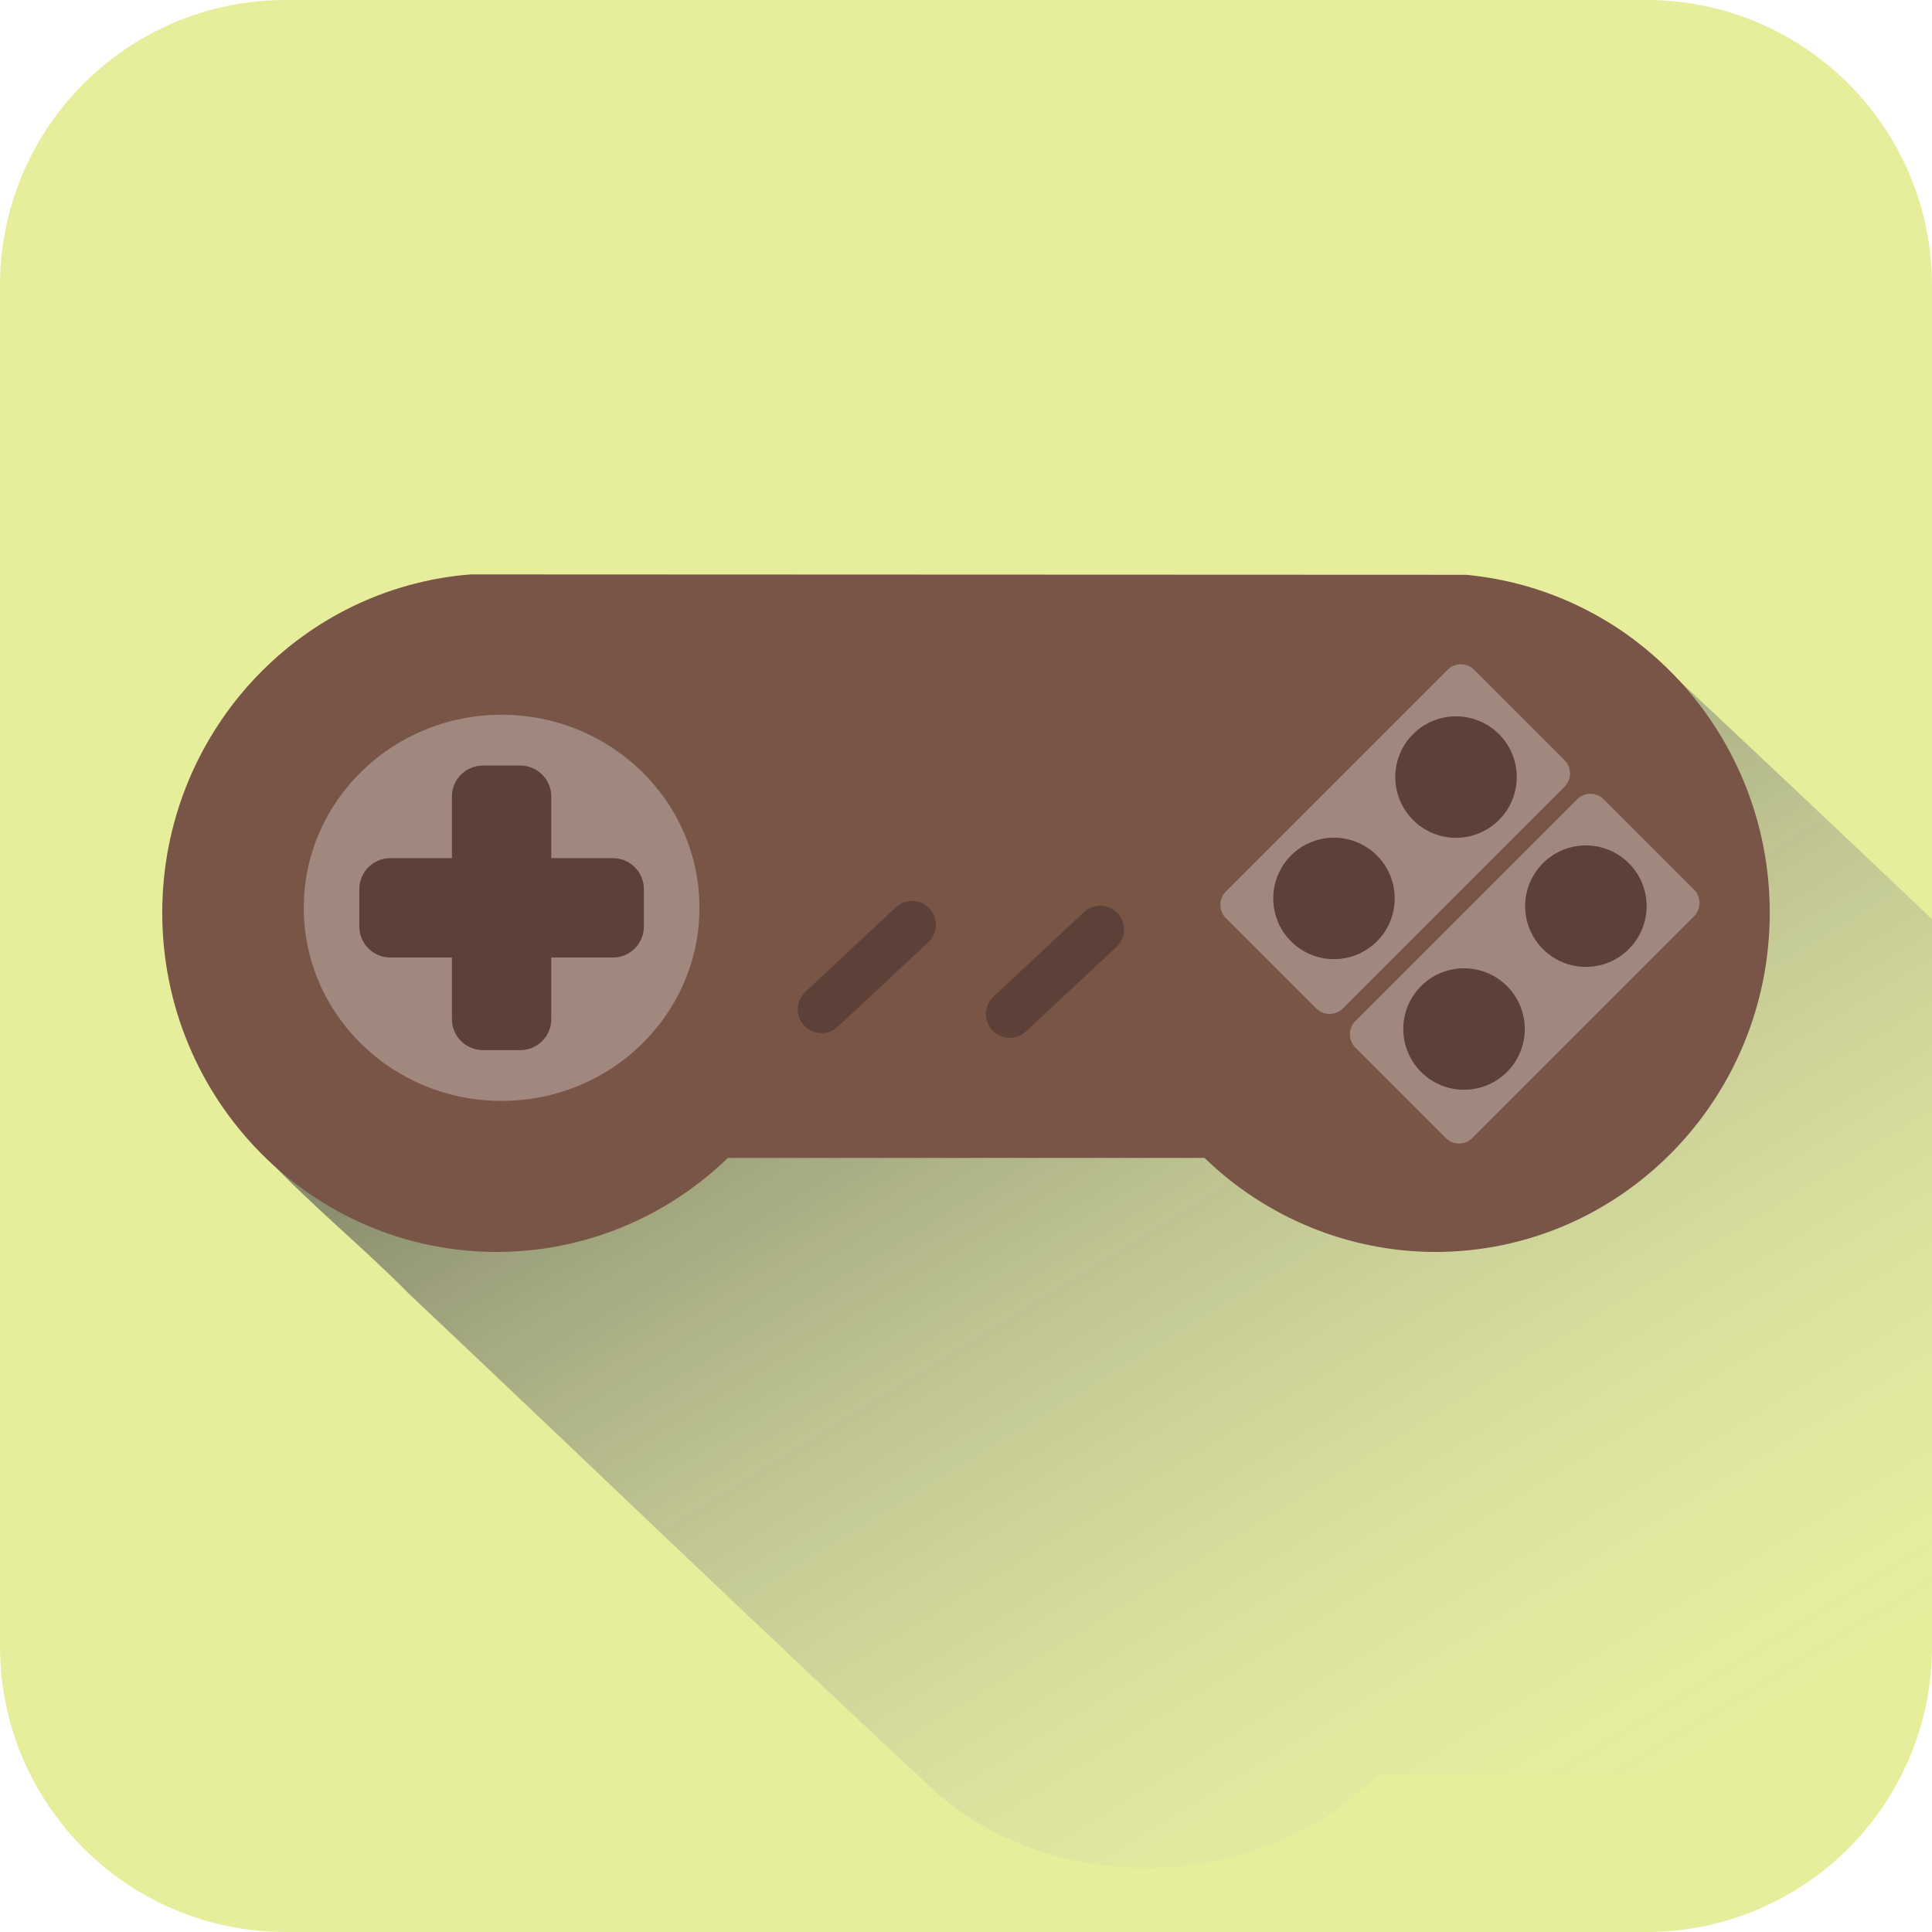
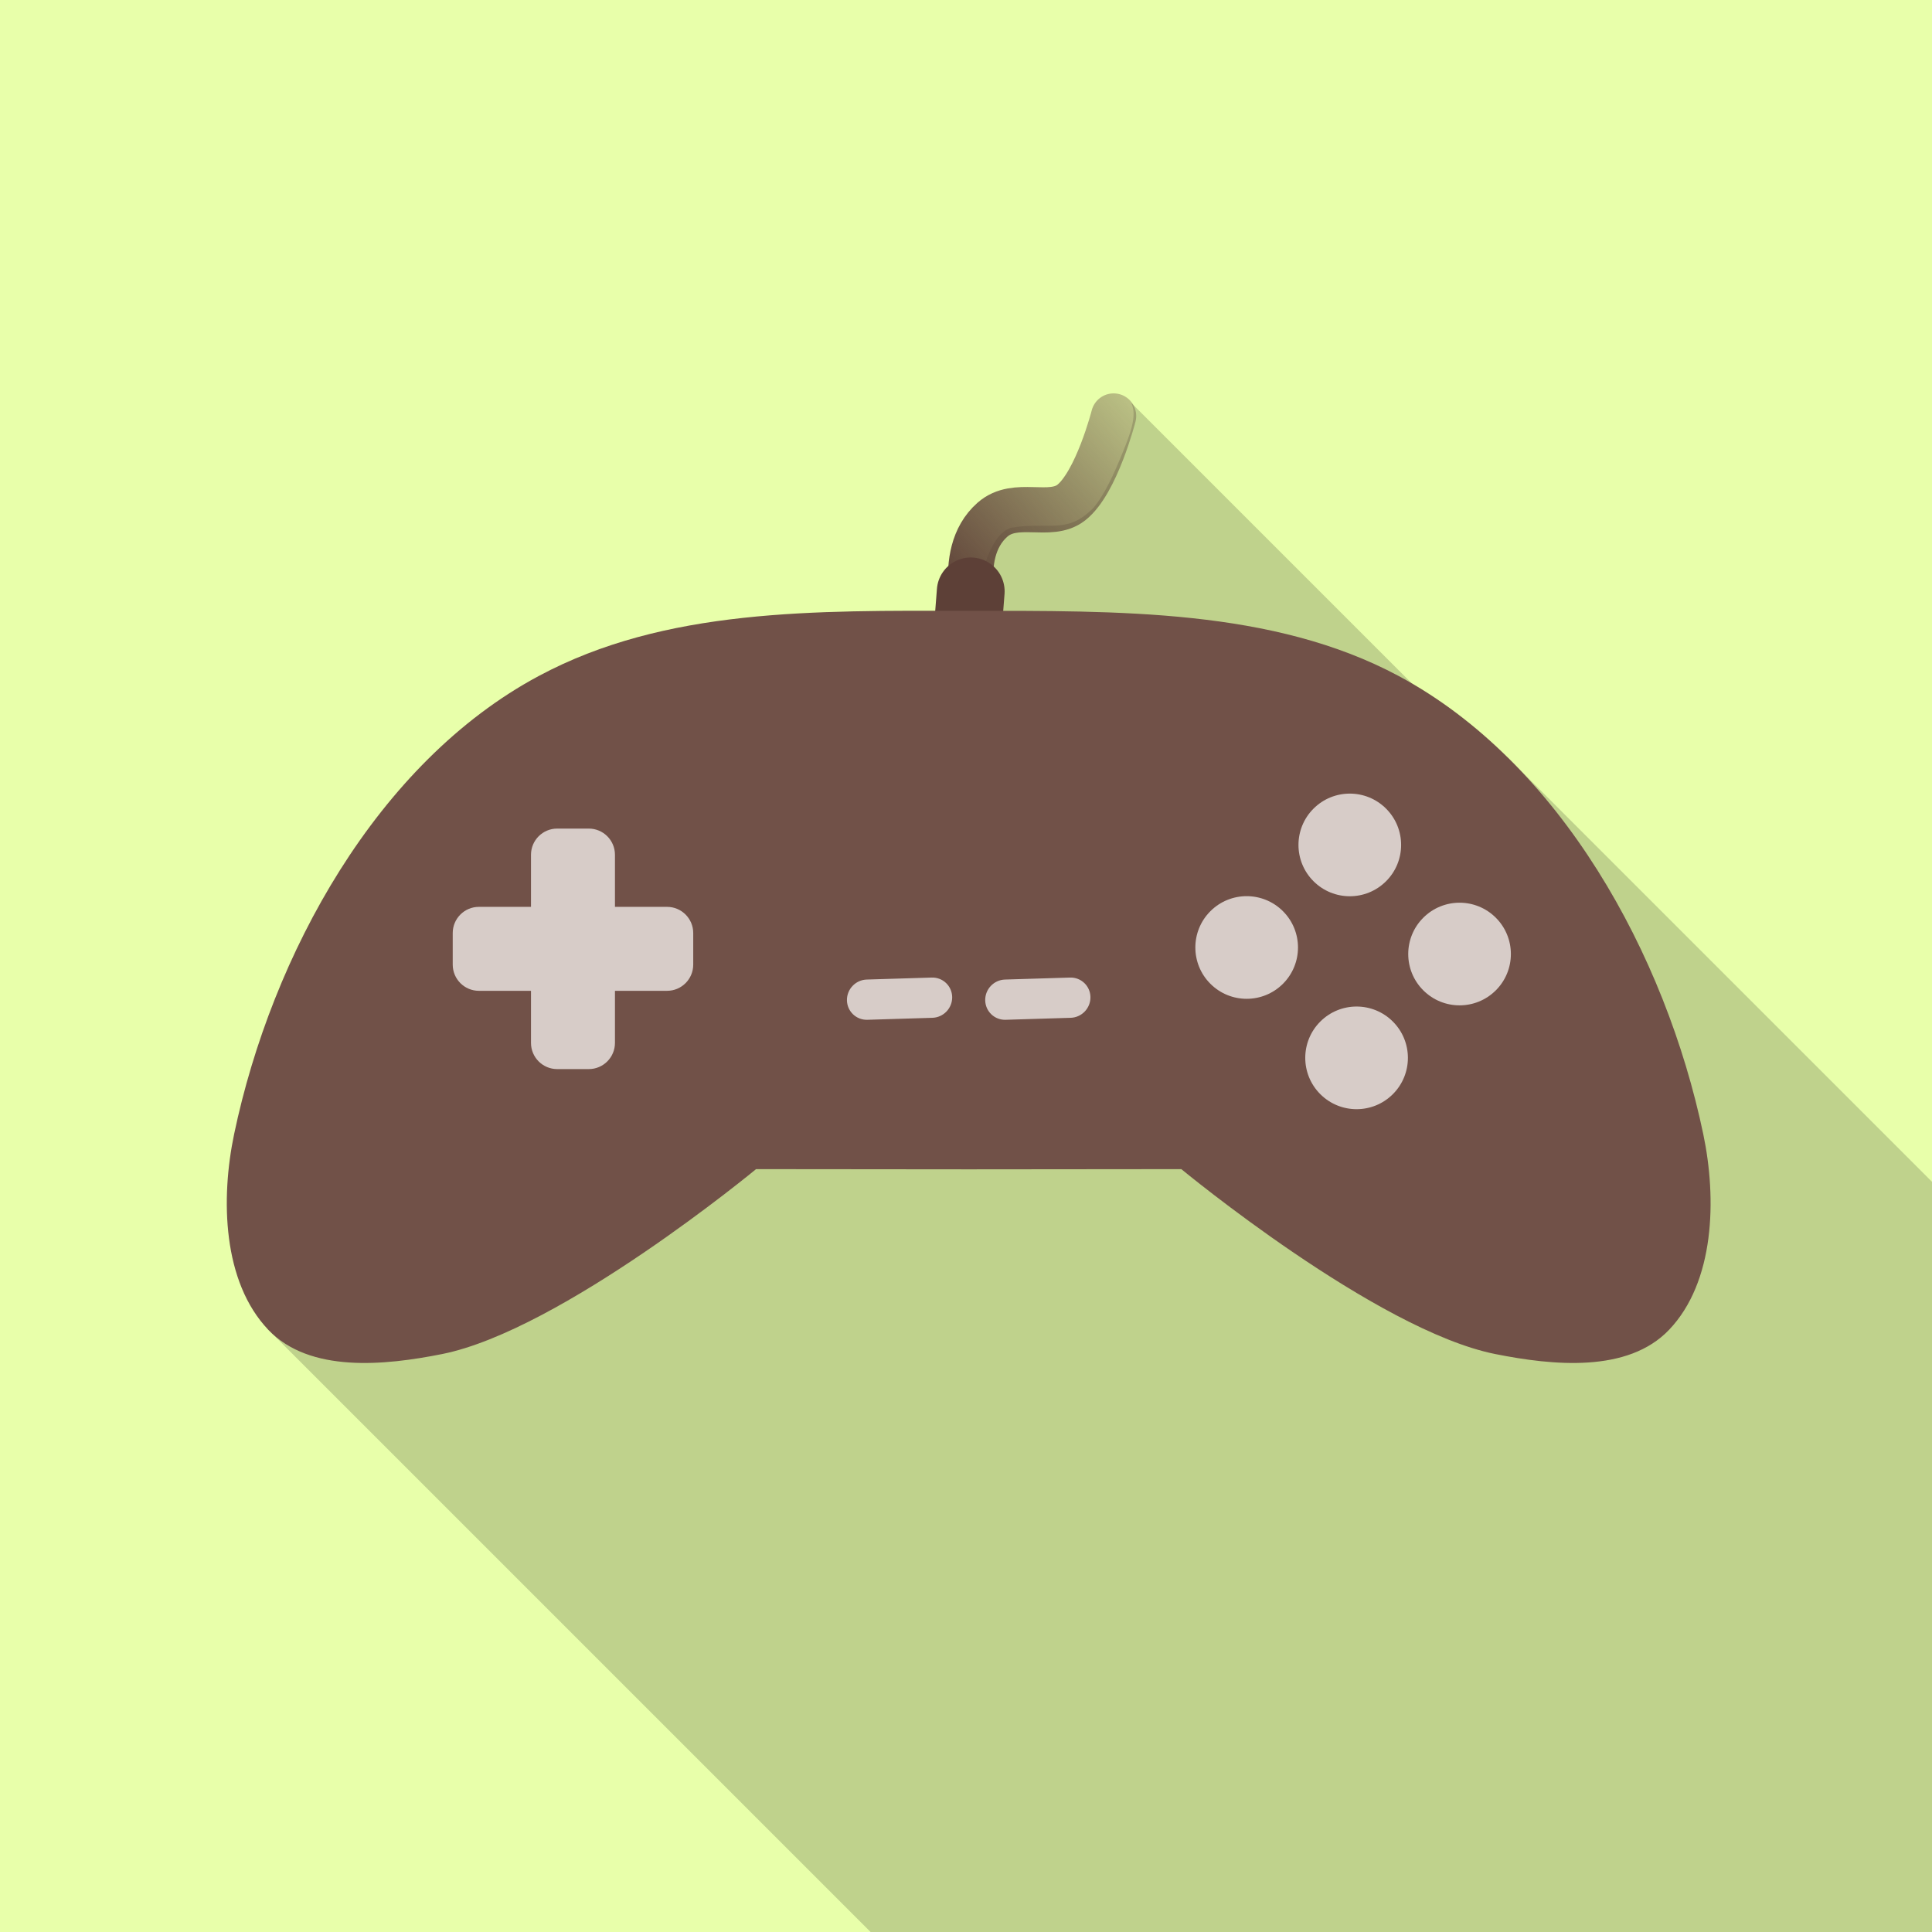
- <svg xmlns="http://www.w3.org/2000/svg" xmlns:xlink="http://www.w3.org/1999/xlink" viewBox="0 0 512 512" height="512" width="512" version="1.1" id="svg5003">
+ <svg xmlns="http://www.w3.org/2000/svg" xmlns:ns1="http://www.openswatchbook.org/uri/2009/osb" xmlns:xlink="http://www.w3.org/1999/xlink" viewBox="0 0 480 480" height="512" width="512" version="1.1" id="svg5003">
  <defs id="defs5007">
-     <linearGradient id="linearGradient10808">
-       <stop style="stop-color:#0a0a0a;stop-opacity:1" offset="0" id="stop10810" />
-       <stop style="stop-color:#c8c8c8;stop-opacity:0" offset="1" id="stop10812" />
+     <linearGradient id="linearGradient6203">
+       <stop style="stop-color:#5d4037;stop-opacity:1;" offset="0" id="stop6199" />
+       <stop style="stop-color:#5d4037;stop-opacity:0;" offset="1" id="stop6201" />
    </linearGradient>
-     <linearGradient xlink:href="#linearGradient10808" id="linearGradient10814" x1="82.817" y1="102.237" x2="351.94" y2="541.37" gradientUnits="userSpaceOnUse" gradientTransform="translate(0,-14)" />
+     <linearGradient id="linearGradient6169" ns1:paint="solid">
+       <stop style="stop-color:#554400;stop-opacity:1;" offset="0" id="stop6167" />
+     </linearGradient>
+     <linearGradient xlink:href="#linearGradient6203" id="linearGradient6205" x1="251.659" y1="123.701" x2="341.886" y2="38.74" gradientUnits="userSpaceOnUse" gradientTransform="translate(-4.760742,2.563477)" />
  </defs>
-   <g id="layer2" style="display:inline">
-     <rect ry="75.671" y="0" x="0" height="512" width="512" id="rect8409" style="opacity:1;fill:#e6ee9c;fill-opacity:1;stroke:none;stroke-width:2;stroke-linejoin:miter;stroke-miterlimit:4;stroke-dasharray:none;stroke-opacity:0.996" />
-     <path style="opacity:1;fill:url(#linearGradient10814);fill-opacity:1;stroke:none;stroke-width:2.633;stroke-linejoin:miter;stroke-miterlimit:4;stroke-dasharray:none;stroke-opacity:0.996" d="m 125.588,153.037 c -52.313,2.66 -92.183,58.039 -79.756,108.581 6.449,36.188 38.567,56.783 62.505,81.22 46.953,44.265 93.383,89.112 140.672,133.004 32.97,27.718 85.984,25.074 116.182,-5.578 42.104,0 84.207,0 126.311,0 34.783,35.931 99.304,32.003 129.548,-7.8 31.978,-37.361 24.613,-98.697 -13.976,-128.647 C 550.072,280.019 493.588,225.651 436.261,172.216 415.292,153.877 386.622,151.436 360.049,153.141 c -78.154,-0.017 -156.308,-0.101 -234.462,-0.104 z" id="path8478" />
-     <path style="opacity:1;fill:#795548;fill-opacity:1;stroke:none;stroke-width:2.633;stroke-linejoin:miter;stroke-miterlimit:4;stroke-dasharray:none;stroke-opacity:0.996" d="m 124.727,152.22 c -46.126,3.674 -81.714,42.7 -81.73,89.627 5.46e-4,49.669 39.7,89.933 88.672,89.934 22.811,-0.012 44.74,-8.94 61.229,-24.928 l 126.311,0 c 16.463,15.963 38.35,24.889 61.125,24.928 48.972,-2.7e-4 88.671,-40.265 88.672,-89.934 -0.015,-46.434 -34.881,-85.223 -80.467,-89.52 -88.793,0 -184.384,-0.107 -263.811,-0.107 z" id="path5017" />
-     <ellipse style="opacity:1;fill:#a1887f;fill-opacity:1;stroke:none;stroke-width:1.909;stroke-linejoin:miter;stroke-miterlimit:4;stroke-dasharray:none;stroke-opacity:0.996" id="path5028" cx="132.931" cy="240.584" rx="52.429" ry="51.167" />
-     <g id="g5578" transform="translate(-3.405629,-120.799)" style="fill:#5d4037;stroke:none">
-       <rect ry="8.213" y="323.673" x="123.171" height="75.42" width="26.33" id="rect5574" style="opacity:1;fill:#5d4037;fill-opacity:1;stroke:none;stroke-width:2;stroke-linejoin:miter;stroke-miterlimit:4;stroke-dasharray:none;stroke-opacity:0.996" />
-       <rect transform="matrix(0,1,-1,0,0,0)" style="opacity:1;fill:#5d4037;fill-opacity:1;stroke:none;stroke-width:2;stroke-linejoin:miter;stroke-miterlimit:4;stroke-dasharray:none;stroke-opacity:0.996" id="rect5576" width="26.33" height="75.42" x="348.218" y="-174.046" ry="8.213" />
+   <g id="layer2" style="display:inline" transform="translate(0,-32.00003)">
+     <rect style="opacity:1;fill:#e8ffaa;fill-opacity:1;stroke:#53514d;stroke-width:0.939;stroke-linecap:round;stroke-linejoin:round;stroke-miterlimit:4;stroke-dasharray:none;stroke-dashoffset:0;stroke-opacity:1;paint-order:stroke fill markers" id="rect1025" width="480" height="480" x="2.5878904e-07" y="32" />
+     <path style="fill:#000000;fill-opacity:0.176;fill-rule:evenodd;stroke:none;stroke-width:1.045px;stroke-linecap:butt;stroke-linejoin:miter;stroke-opacity:1" d="M 66.394,362.099 401.909,697.614 660.447,506.064 374.669,220.285 Z" id="path1033" />
+     <path style="fill:#000000;fill-opacity:0.176;fill-rule:evenodd;stroke:none;stroke-width:1.045px;stroke-linecap:butt;stroke-linejoin:miter;stroke-opacity:1" d="m 281.045,132.076 77.562,77.562 -118.447,-17.659 c 2.371,-10.443 4.117,-26.539 10.985,-28.847 9.62,-1.667 13.854,1.823 20.534,-4.979 2.76,-3.267 5.116,-8.458 7.197,-13.611 1.656,-4.099 3.817,-9.272 2.168,-12.466 z" id="path1035" />
+     <g id="g1023" transform="matrix(0.792267,0,0,0.792267,37.84873,77.29815)">
+       <path id="path4594" d="m 259.306,139.341 c 0,0 -8.301,-22.592 4.143,-33.542 7.299,-6.423 18.078,-0.167 24.712,-5.368 7.932,-6.218 13.288,-27.161 13.288,-27.161" style="fill:none;fill-opacity:1;stroke:url(#linearGradient6205);stroke-width:14.173;stroke-linecap:round;stroke-linejoin:round;stroke-miterlimit:4;stroke-dasharray:none;stroke-opacity:1" />
+       <path id="path4604" d="m 255.358,144.75 1.283,-16.472" style="fill:#d7ccc8;fill-opacity:1;stroke:#5d4037;stroke-width:21.26;stroke-linecap:round;stroke-linejoin:miter;stroke-miterlimit:4;stroke-dasharray:none;stroke-opacity:1" />
+       <path id="path4539" d="m 121.148,154.82 c -50.67,27.157 -83.685,87.354 -95.495,143.617 -4.269,20.34 -3.62,46.387 10.732,61.419 12.964,13.578 36.481,11.176 54.454,7.592 37.36,-7.451 98.48,-57.995 98.48,-57.995 l 66.727,0.062 h 0.046 l 66.59,-0.062 c 0,0 61.12,50.544 98.48,57.995 17.973,3.584 41.49,5.987 54.454,-7.592 14.352,-15.032 15.001,-41.079 10.732,-61.419 -11.81,-56.263 -44.825,-116.46 -95.495,-143.617 -39.509,-21.175 -88.007,-20.398 -135.491,-20.457 -47.748,-0.059 -94.483,-0.836 -134.212,20.457 z" style="fill:#715148;fill-opacity:1;stroke:none;stroke-width:0.939;stroke-linecap:butt;stroke-linejoin:miter;stroke-miterlimit:4;stroke-dasharray:none;stroke-opacity:1" />
+       <g style="display:inline;fill:#d7ccc8;fill-opacity:1;stroke:none" transform="translate(-4.428345,-121.0123)" id="g5578-1">
+         <rect style="opacity:1;fill:#d7ccc8;fill-opacity:1;stroke:none;stroke-width:2;stroke-linejoin:miter;stroke-miterlimit:4;stroke-dasharray:none;stroke-opacity:0.996" id="rect5574-0" width="26.33" height="75.42" x="123.171" y="323.673" ry="8.213" />
+         <rect ry="8.213" y="-174.046" x="348.218" height="75.42" width="26.33" id="rect5576-7" style="opacity:1;fill:#d7ccc8;fill-opacity:1;stroke:none;stroke-width:2;stroke-linejoin:miter;stroke-miterlimit:4;stroke-dasharray:none;stroke-opacity:0.996" transform="rotate(90)" />
+       </g>
+       <g style="fill:#d7ccc8;fill-opacity:1" transform="translate(-1.035801,-19.68022)" id="g4565">
+         <circle style="display:inline;opacity:1;fill:#d7ccc8;fill-opacity:1;stroke:none;stroke-width:2;stroke-linejoin:miter;stroke-miterlimit:4;stroke-dasharray:none;stroke-opacity:0.996" id="path5582-1" cx="59.807" cy="426.976" r="16.094" transform="rotate(-45)" />
+         <circle r="16.094" cy="427.101" cx="105.415" id="circle5584-2" style="display:inline;opacity:1;fill:#d7ccc8;fill-opacity:1;stroke:none;stroke-width:2;stroke-linejoin:miter;stroke-miterlimit:4;stroke-dasharray:none;stroke-opacity:0.996" transform="rotate(-45)" />
+         <circle style="display:inline;opacity:1;fill:#d7ccc8;fill-opacity:1;stroke:none;stroke-width:2;stroke-linejoin:miter;stroke-miterlimit:4;stroke-dasharray:none;stroke-opacity:0.996" id="circle5586-0" cx="59.704" cy="475.822" transform="rotate(-45)" r="16.094" />
+         <circle cy="475.632" cx="105.562" id="circle5588-4" style="display:inline;opacity:1;fill:#d7ccc8;fill-opacity:1;stroke:none;stroke-width:2;stroke-linejoin:miter;stroke-miterlimit:4;stroke-dasharray:none;stroke-opacity:0.996" transform="rotate(-45)" r="16.094" />
+       </g>
+       <g transform="translate(-1.273088)" id="g4592">
+         <rect transform="matrix(0.9995346,-0.03050496,0.0161024,0.9998704,0,0)" ry="6.311" y="258.107" x="258.315" height="12.621" width="33.016" id="rect5608-3" style="display:inline;opacity:1;fill:#d7ccc8;fill-opacity:1;stroke:none;stroke-width:1.705;stroke-linejoin:miter;stroke-miterlimit:4;stroke-dasharray:none;stroke-opacity:0.996" />
+         <rect transform="matrix(0.9995346,-0.03050496,0.0161024,0.9998704,0,0)" ry="6.311" y="256.784" x="214.957" height="12.621" width="33.016" id="rect5608-3-8" style="display:inline;opacity:1;fill:#d7ccc8;fill-opacity:1;stroke:none;stroke-width:1.705;stroke-linejoin:miter;stroke-miterlimit:4;stroke-dasharray:none;stroke-opacity:0.996" />
+       </g>
    </g>
-     <rect style="opacity:1;fill:#5d4037;fill-opacity:1;stroke:none;stroke-width:2;stroke-linejoin:miter;stroke-miterlimit:4;stroke-dasharray:none;stroke-opacity:0.996" id="rect5606" width="45.441" height="12.622" x="-29.77" y="337.777" ry="6.311" transform="matrix(0.7308021,-0.6825894,0.6825894,0.7308021,0,0)" />
-     <rect transform="matrix(0.7308021,-0.6825894,0.6825894,0.7308021,0,0)" ry="6.311" y="372.732" x="5.806" height="12.622" width="45.441" id="rect5608" style="opacity:1;fill:#5d4037;fill-opacity:1;stroke:none;stroke-width:2;stroke-linejoin:miter;stroke-miterlimit:4;stroke-dasharray:none;stroke-opacity:0.996" />
-     <rect style="display:inline;opacity:1;fill:#a1887f;fill-opacity:1;stroke:none;stroke-width:2;stroke-linejoin:miter;stroke-miterlimit:4;stroke-dasharray:none;stroke-opacity:0.996" id="rect3494-5" width="93.069" height="43.838" x="57.669" y="445.319" ry="5.009" transform="matrix(0.7071068,-0.7071068,0.7071068,0.7071068,0,0)" />
-     <rect style="opacity:1;fill:#a1887f;fill-opacity:1;stroke:none;stroke-width:2;stroke-linejoin:miter;stroke-miterlimit:4;stroke-dasharray:none;stroke-opacity:0.996" id="rect3494" width="93.069" height="43.838" x="57.669" y="396.774" ry="5.009" transform="matrix(0.7071068,-0.7071068,0.7071068,0.7071068,0,0)" />
-     <circle style="opacity:1;fill:#5d4037;fill-opacity:1;stroke:none;stroke-width:2;stroke-linejoin:miter;stroke-miterlimit:4;stroke-dasharray:none;stroke-opacity:0.996" id="path5582" cx="81.619" cy="418.329" r="16.094" transform="matrix(0.7071068,-0.7071068,0.7071068,0.7071068,0,0)" />
-     <circle r="16.094" cy="418.454" cx="127.227" id="circle5584" style="opacity:1;fill:#5d4037;fill-opacity:1;stroke:none;stroke-width:2;stroke-linejoin:miter;stroke-miterlimit:4;stroke-dasharray:none;stroke-opacity:0.996" transform="matrix(0.7071068,-0.7071068,0.7071068,0.7071068,0,0)" />
-     <circle style="opacity:1;fill:#5d4037;fill-opacity:1;stroke:none;stroke-width:2;stroke-linejoin:miter;stroke-miterlimit:4;stroke-dasharray:none;stroke-opacity:0.996" id="circle5586" cx="81.516" cy="467.175" r="16.094" transform="matrix(0.7071068,-0.7071068,0.7071068,0.7071068,0,0)" />
-     <circle r="16.094" cy="466.985" cx="127.375" id="circle5588" style="opacity:1;fill:#5d4037;fill-opacity:1;stroke:none;stroke-width:2;stroke-linejoin:miter;stroke-miterlimit:4;stroke-dasharray:none;stroke-opacity:0.996" transform="matrix(0.7071068,-0.7071068,0.7071068,0.7071068,0,0)" />
-     <path style="display:inline;opacity:1;fill:#795548;fill-opacity:1;stroke:none;stroke-width:2.633;stroke-linejoin:miter;stroke-miterlimit:4;stroke-dasharray:none;stroke-opacity:0.996" d="m 890.602,172.22 c -46.126,3.674 -81.714,42.7 -81.73,89.627 5.5e-4,49.669 39.7,89.933 88.672,89.934 22.811,-0.012 44.74,-8.94 61.229,-24.928 l 126.311,0 c 16.462,15.963 38.35,24.889 61.125,24.928 48.972,-2.7e-4 88.671,-40.265 88.672,-89.934 -0.015,-46.434 -34.881,-85.223 -80.467,-89.52 -88.793,0 -184.384,-0.107 -263.811,-0.107 z" id="path5017-8" />
-     <ellipse style="display:inline;opacity:1;fill:#5d4037;fill-opacity:1;stroke:none;stroke-width:1.909;stroke-linejoin:miter;stroke-miterlimit:4;stroke-dasharray:none;stroke-opacity:0.996" id="path5028-5" cx="898.806" cy="260.584" rx="52.429" ry="51.167" />
-     <g id="g5578-1" transform="translate(762.4694,-100.799)" style="display:inline;fill:#d7ccc8;stroke:none">
-       <rect ry="8.213" y="323.673" x="123.171" height="75.42" width="26.33" id="rect5574-0" style="opacity:1;fill:#d7ccc8;fill-opacity:1;stroke:none;stroke-width:2;stroke-linejoin:miter;stroke-miterlimit:4;stroke-dasharray:none;stroke-opacity:0.996" />
-       <rect transform="matrix(0,1,-1,0,0,0)" style="opacity:1;fill:#d7ccc8;fill-opacity:1;stroke:none;stroke-width:2;stroke-linejoin:miter;stroke-miterlimit:4;stroke-dasharray:none;stroke-opacity:0.996" id="rect5576-7" width="26.33" height="75.42" x="348.218" y="-174.046" ry="8.213" />
-     </g>
-     <rect style="display:inline;opacity:1;fill:#d7ccc8;fill-opacity:1;stroke:none;stroke-width:2;stroke-linejoin:miter;stroke-miterlimit:4;stroke-dasharray:none;stroke-opacity:0.996" id="rect5606-6" width="45.441" height="12.622" x="516.282" y="875.171" ry="6.311" transform="matrix(0.7308021,-0.6825894,0.6825894,0.7308021,0,0)" />
-     <rect transform="matrix(0.7308021,-0.6825894,0.6825894,0.7308021,0,0)" ry="6.311" y="910.127" x="551.857" height="12.622" width="45.441" id="rect5608-3" style="display:inline;opacity:1;fill:#d7ccc8;fill-opacity:1;stroke:none;stroke-width:2;stroke-linejoin:miter;stroke-miterlimit:4;stroke-dasharray:none;stroke-opacity:0.996" />
-     <rect style="display:inline;opacity:1;fill:#5d4037;fill-opacity:1;stroke:none;stroke-width:2;stroke-linejoin:miter;stroke-miterlimit:4;stroke-dasharray:none;stroke-opacity:0.996" id="rect3494-5-4" width="93.069" height="43.838" x="585.082" y="1001.016" ry="5.009" transform="matrix(0.7071068,-0.7071068,0.7071068,0.7071068,0,0)" />
-     <rect style="display:inline;opacity:1;fill:#5d4037;fill-opacity:1;stroke:none;stroke-width:2;stroke-linejoin:miter;stroke-miterlimit:4;stroke-dasharray:none;stroke-opacity:0.996" id="rect3494-7" width="93.069" height="43.838" x="585.082" y="952.471" ry="5.009" transform="matrix(0.7071068,-0.7071068,0.7071068,0.7071068,0,0)" />
-     <circle style="display:inline;opacity:1;fill:#d7ccc8;fill-opacity:1;stroke:none;stroke-width:2;stroke-linejoin:miter;stroke-miterlimit:4;stroke-dasharray:none;stroke-opacity:0.996" id="path5582-1" cx="609.032" cy="974.026" r="16.094" transform="matrix(0.7071068,-0.7071068,0.7071068,0.7071068,0,0)" />
-     <circle r="16.094" cy="974.151" cx="654.64" id="circle5584-2" style="display:inline;opacity:1;fill:#d7ccc8;fill-opacity:1;stroke:none;stroke-width:2;stroke-linejoin:miter;stroke-miterlimit:4;stroke-dasharray:none;stroke-opacity:0.996" transform="matrix(0.7071068,-0.7071068,0.7071068,0.7071068,0,0)" />
-     <circle style="display:inline;opacity:1;fill:#d7ccc8;fill-opacity:1;stroke:none;stroke-width:2;stroke-linejoin:miter;stroke-miterlimit:4;stroke-dasharray:none;stroke-opacity:0.996" id="circle5586-0" cx="608.929" cy="1022.872" r="16.094" transform="matrix(0.7071068,-0.7071068,0.7071068,0.7071068,0,0)" />
-     <circle r="16.094" cy="1022.683" cx="654.788" id="circle5588-4" style="display:inline;opacity:1;fill:#d7ccc8;fill-opacity:1;stroke:none;stroke-width:2;stroke-linejoin:miter;stroke-miterlimit:4;stroke-dasharray:none;stroke-opacity:0.996" transform="matrix(0.7071068,-0.7071068,0.7071068,0.7071068,0,0)" />
  </g>
</svg>
